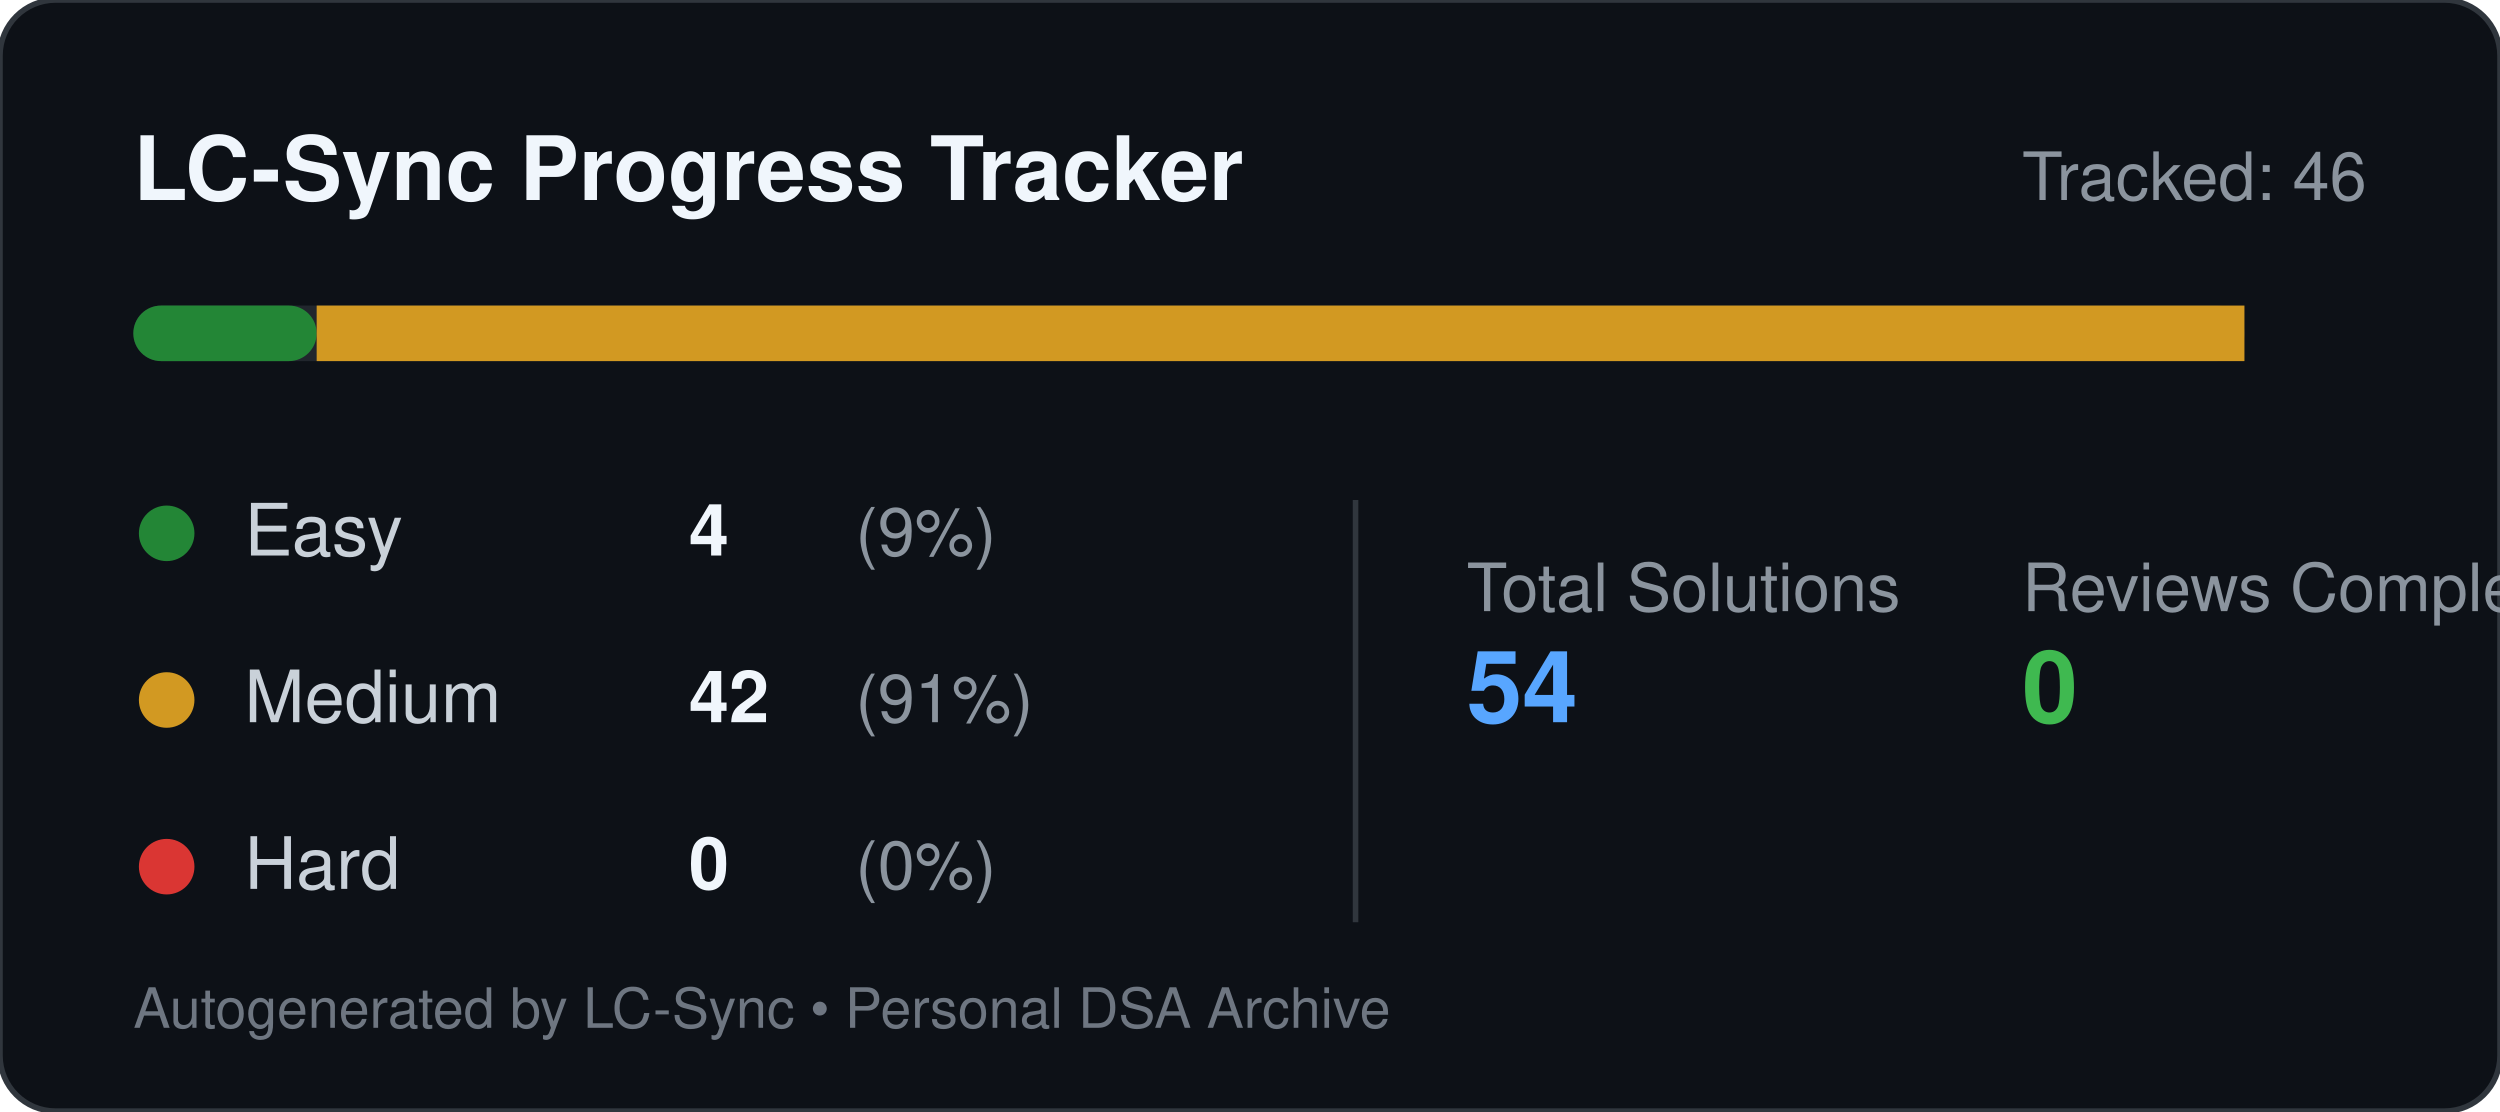
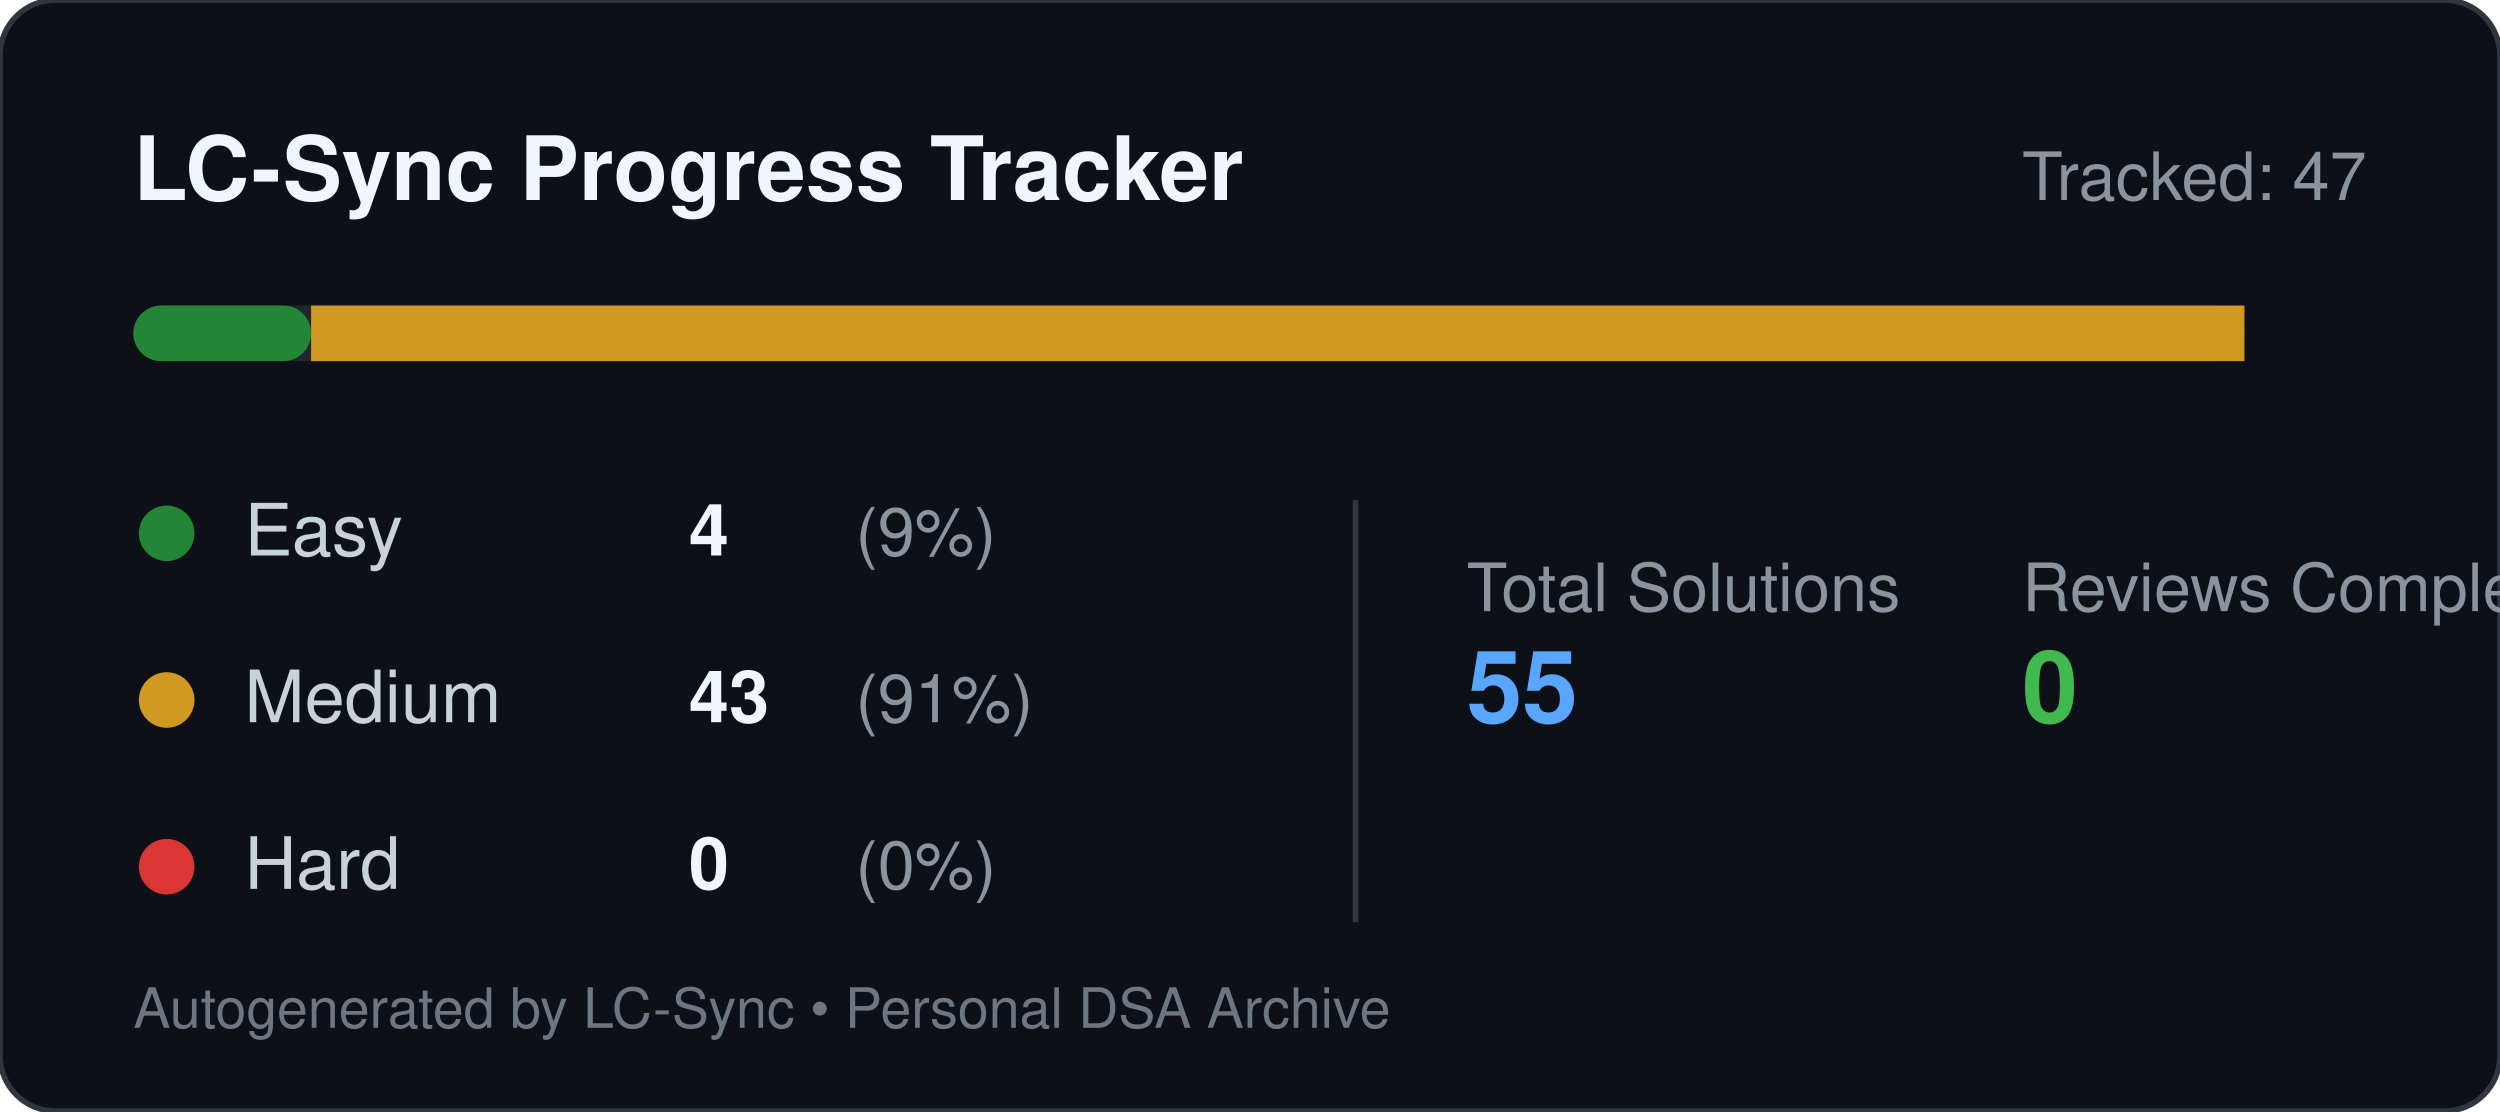
<svg xmlns="http://www.w3.org/2000/svg" width="450" height="200" viewBox="0 0 450 200" fill="none">
  <rect width="450" height="200" rx="10" fill="#0d1117" stroke="#30363d" stroke-width="1" />
  <text x="24" y="36" fill="#f0f6fc" font-family="-apple-system, BlinkMacSystemFont, 'Segoe UI', Helvetica, Arial, sans-serif" font-size="16" font-weight="600">LC-Sync Progress Tracker</text>
-   <text x="426" y="36" text-anchor="end" fill="#8b949e" font-family="-apple-system, BlinkMacSystemFont, 'Segoe UI', Helvetica, Arial, sans-serif" font-size="12">Tracked: 46</text>
+   <text x="426" y="36" text-anchor="end" fill="#8b949e" font-family="-apple-system, BlinkMacSystemFont, 'Segoe UI', Helvetica, Arial, sans-serif" font-size="12">Tracked: 47</text>
  <g transform="translate(24, 55)">
    <rect width="380" height="10" rx="5" fill="#21262d" />
-     <rect x="0" y="0" width="33" height="10" rx="5" fill="#238636" />
-     <rect x="33" y="0" width="347" height="10" fill="#d29922" />
+     <rect x="0" y="0" width="32" height="10" rx="5" fill="#238636" />
+     <rect x="32" y="0" width="348" height="10" fill="#d29922" />
    <rect x="380" y="0" width="0" height="10" rx="5" fill="#da3633" />
  </g>
  <g transform="translate(24, 90)" font-family="-apple-system, BlinkMacSystemFont, 'Segoe UI', Helvetica, Arial, sans-serif">
    <circle cx="6" cy="6" r="5" fill="#238636" />
    <text x="20" y="10" fill="#c9d1d9" font-size="13">Easy</text>
    <text x="100" y="10" fill="#f0f6fc" font-size="13" font-weight="600">4</text>
    <text x="130" y="10" fill="#8b949e" font-size="12">(9%)</text>
    <circle cx="6" cy="36" r="5" fill="#d29922" />
    <text x="20" y="40" fill="#c9d1d9" font-size="13">Medium</text>
-     <text x="100" y="40" fill="#f0f6fc" font-size="13" font-weight="600">42</text>
+     <text x="100" y="40" fill="#f0f6fc" font-size="13" font-weight="600">43</text>
    <text x="130" y="40" fill="#8b949e" font-size="12">(91%)</text>
    <circle cx="6" cy="66" r="5" fill="#da3633" />
    <text x="20" y="70" fill="#c9d1d9" font-size="13">Hard</text>
    <text x="100" y="70" fill="#f0f6fc" font-size="13" font-weight="600">0</text>
    <text x="130" y="70" fill="#8b949e" font-size="12">(0%)</text>
    <line x1="220" y1="0" x2="220" y2="76" stroke="#30363d" stroke-width="1" />
    <text x="240" y="20" fill="#8b949e" font-size="12">Total Solutions</text>
-     <text x="240" y="40" fill="#58a6ff" font-size="18" font-weight="600">54</text>
+     <text x="240" y="40" fill="#58a6ff" font-size="18" font-weight="600">55</text>
    <text x="340" y="20" fill="#8b949e" font-size="12">Reviews Completed</text>
    <text x="340" y="40" fill="#3fb950" font-size="18" font-weight="600">0</text>
  </g>
  <text x="24" y="185" fill="#6e7681" font-family="-apple-system, BlinkMacSystemFont, 'Segoe UI', Helvetica, Arial, sans-serif" font-size="10">Autogenerated by LC-Sync • Personal DSA Archive</text>
</svg>
